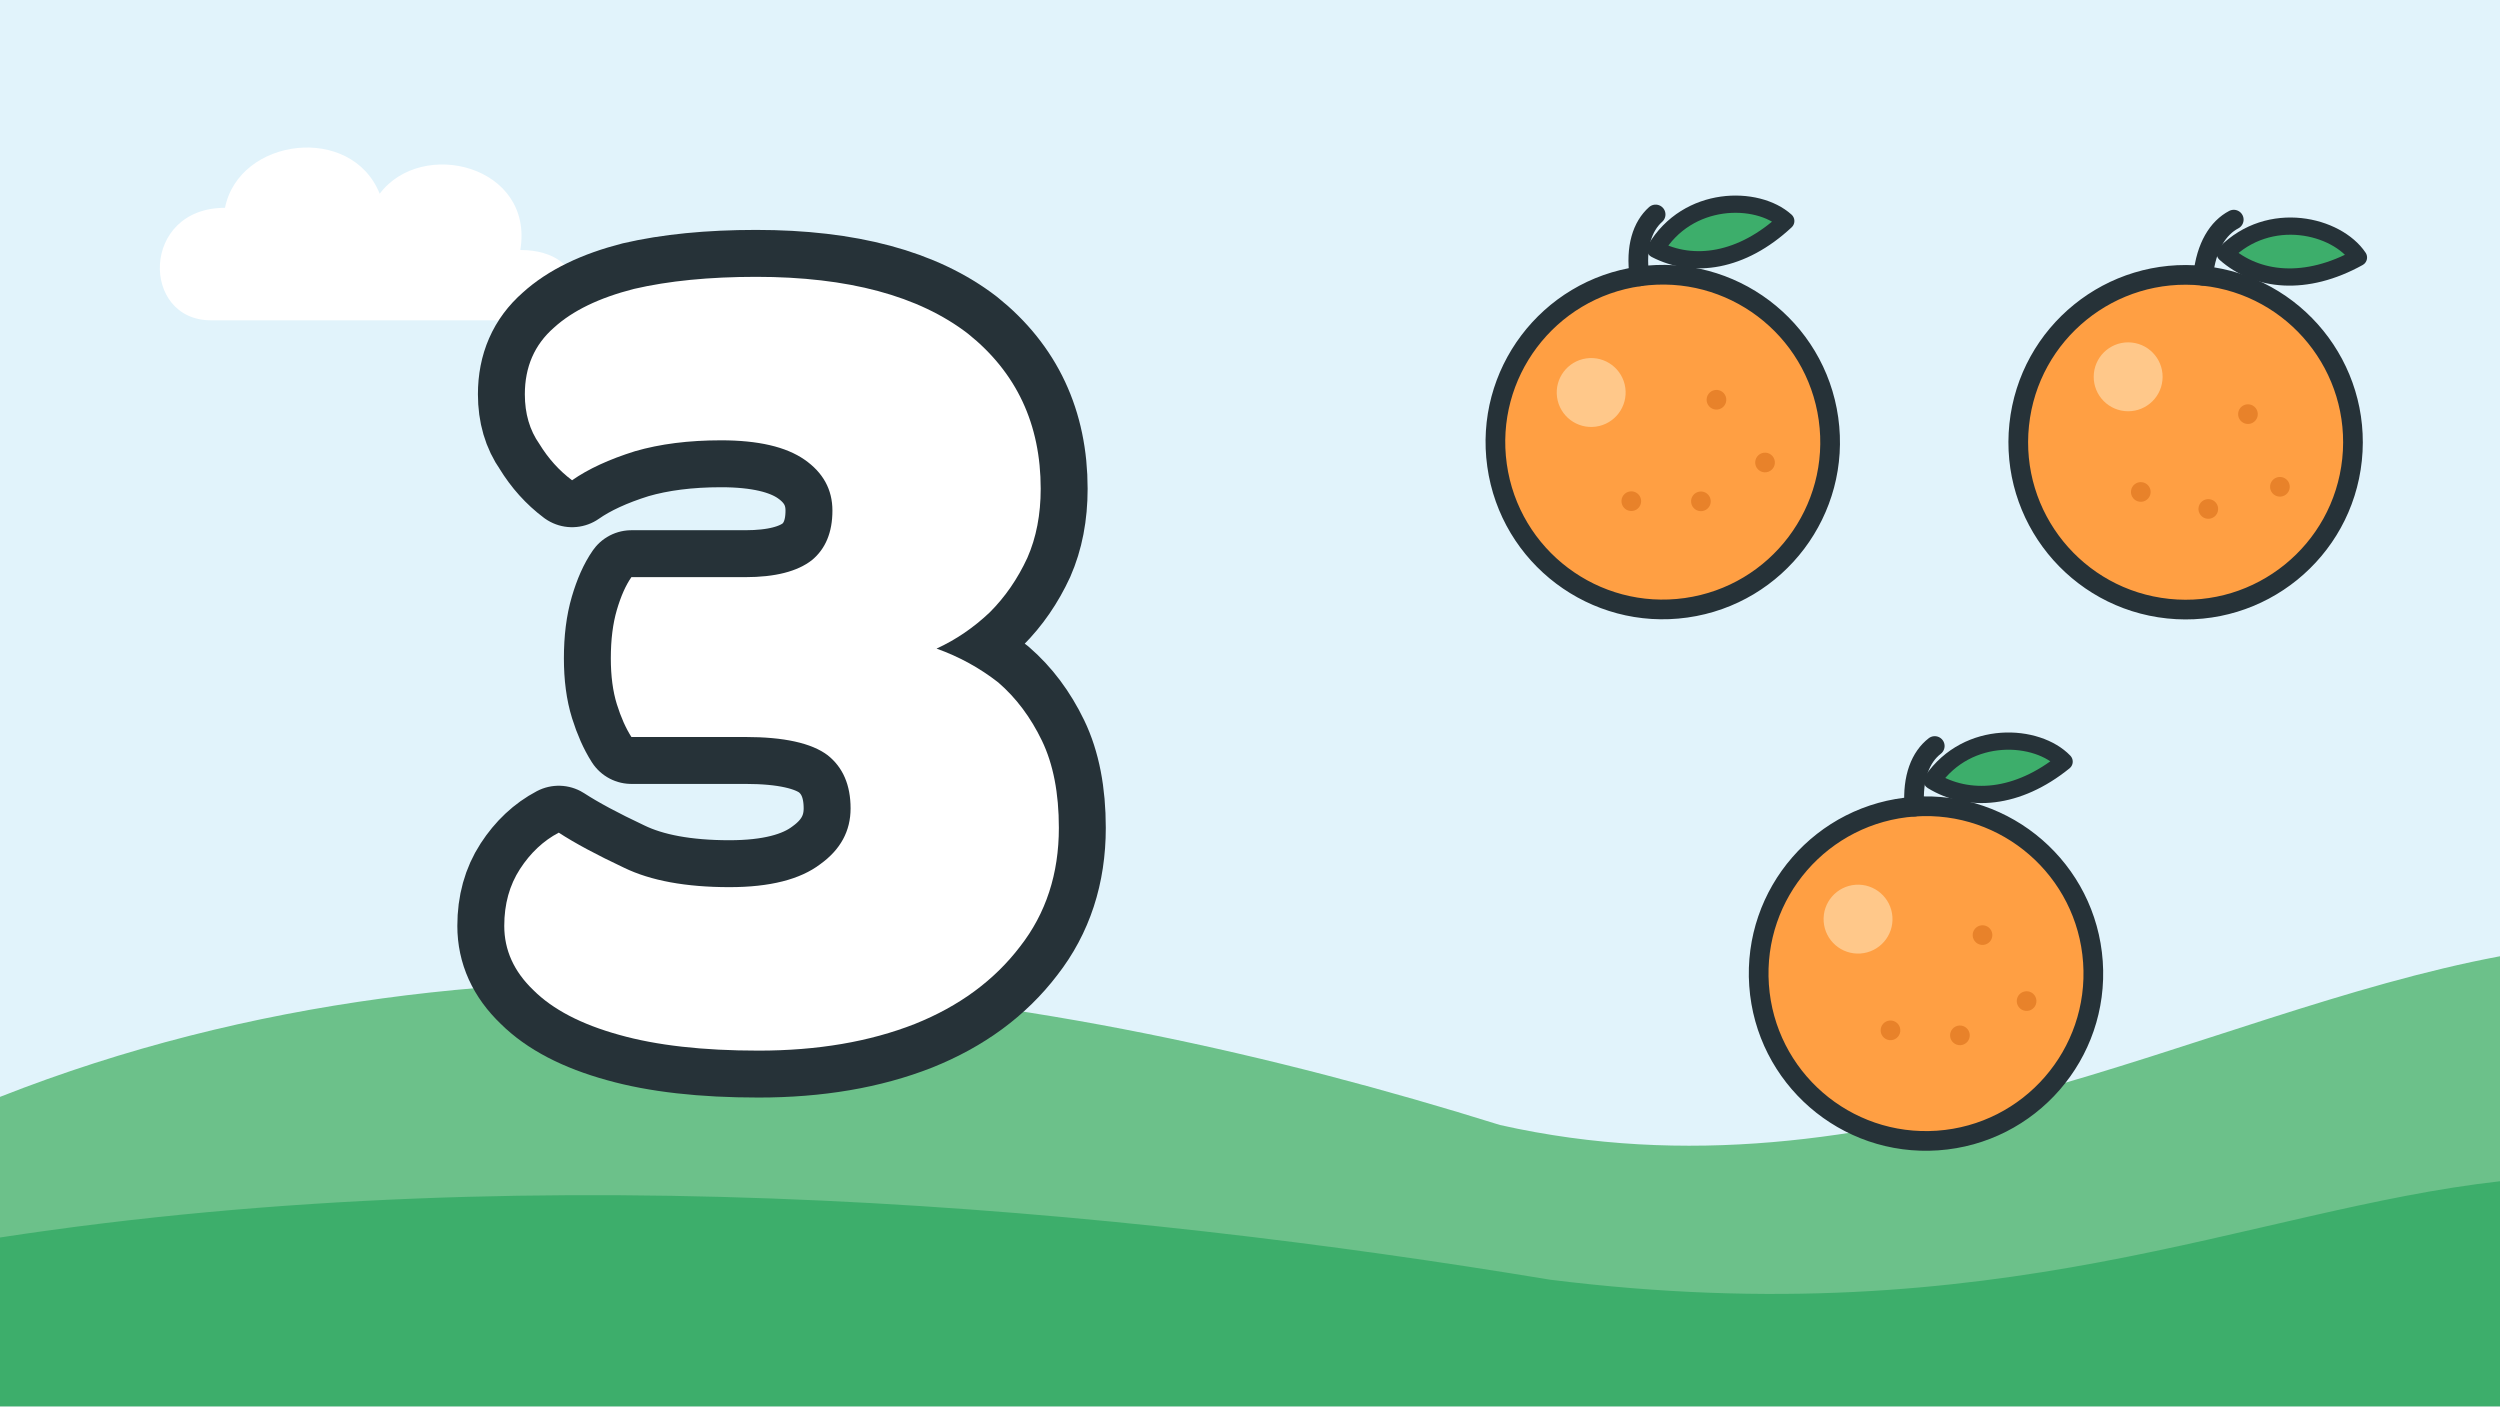
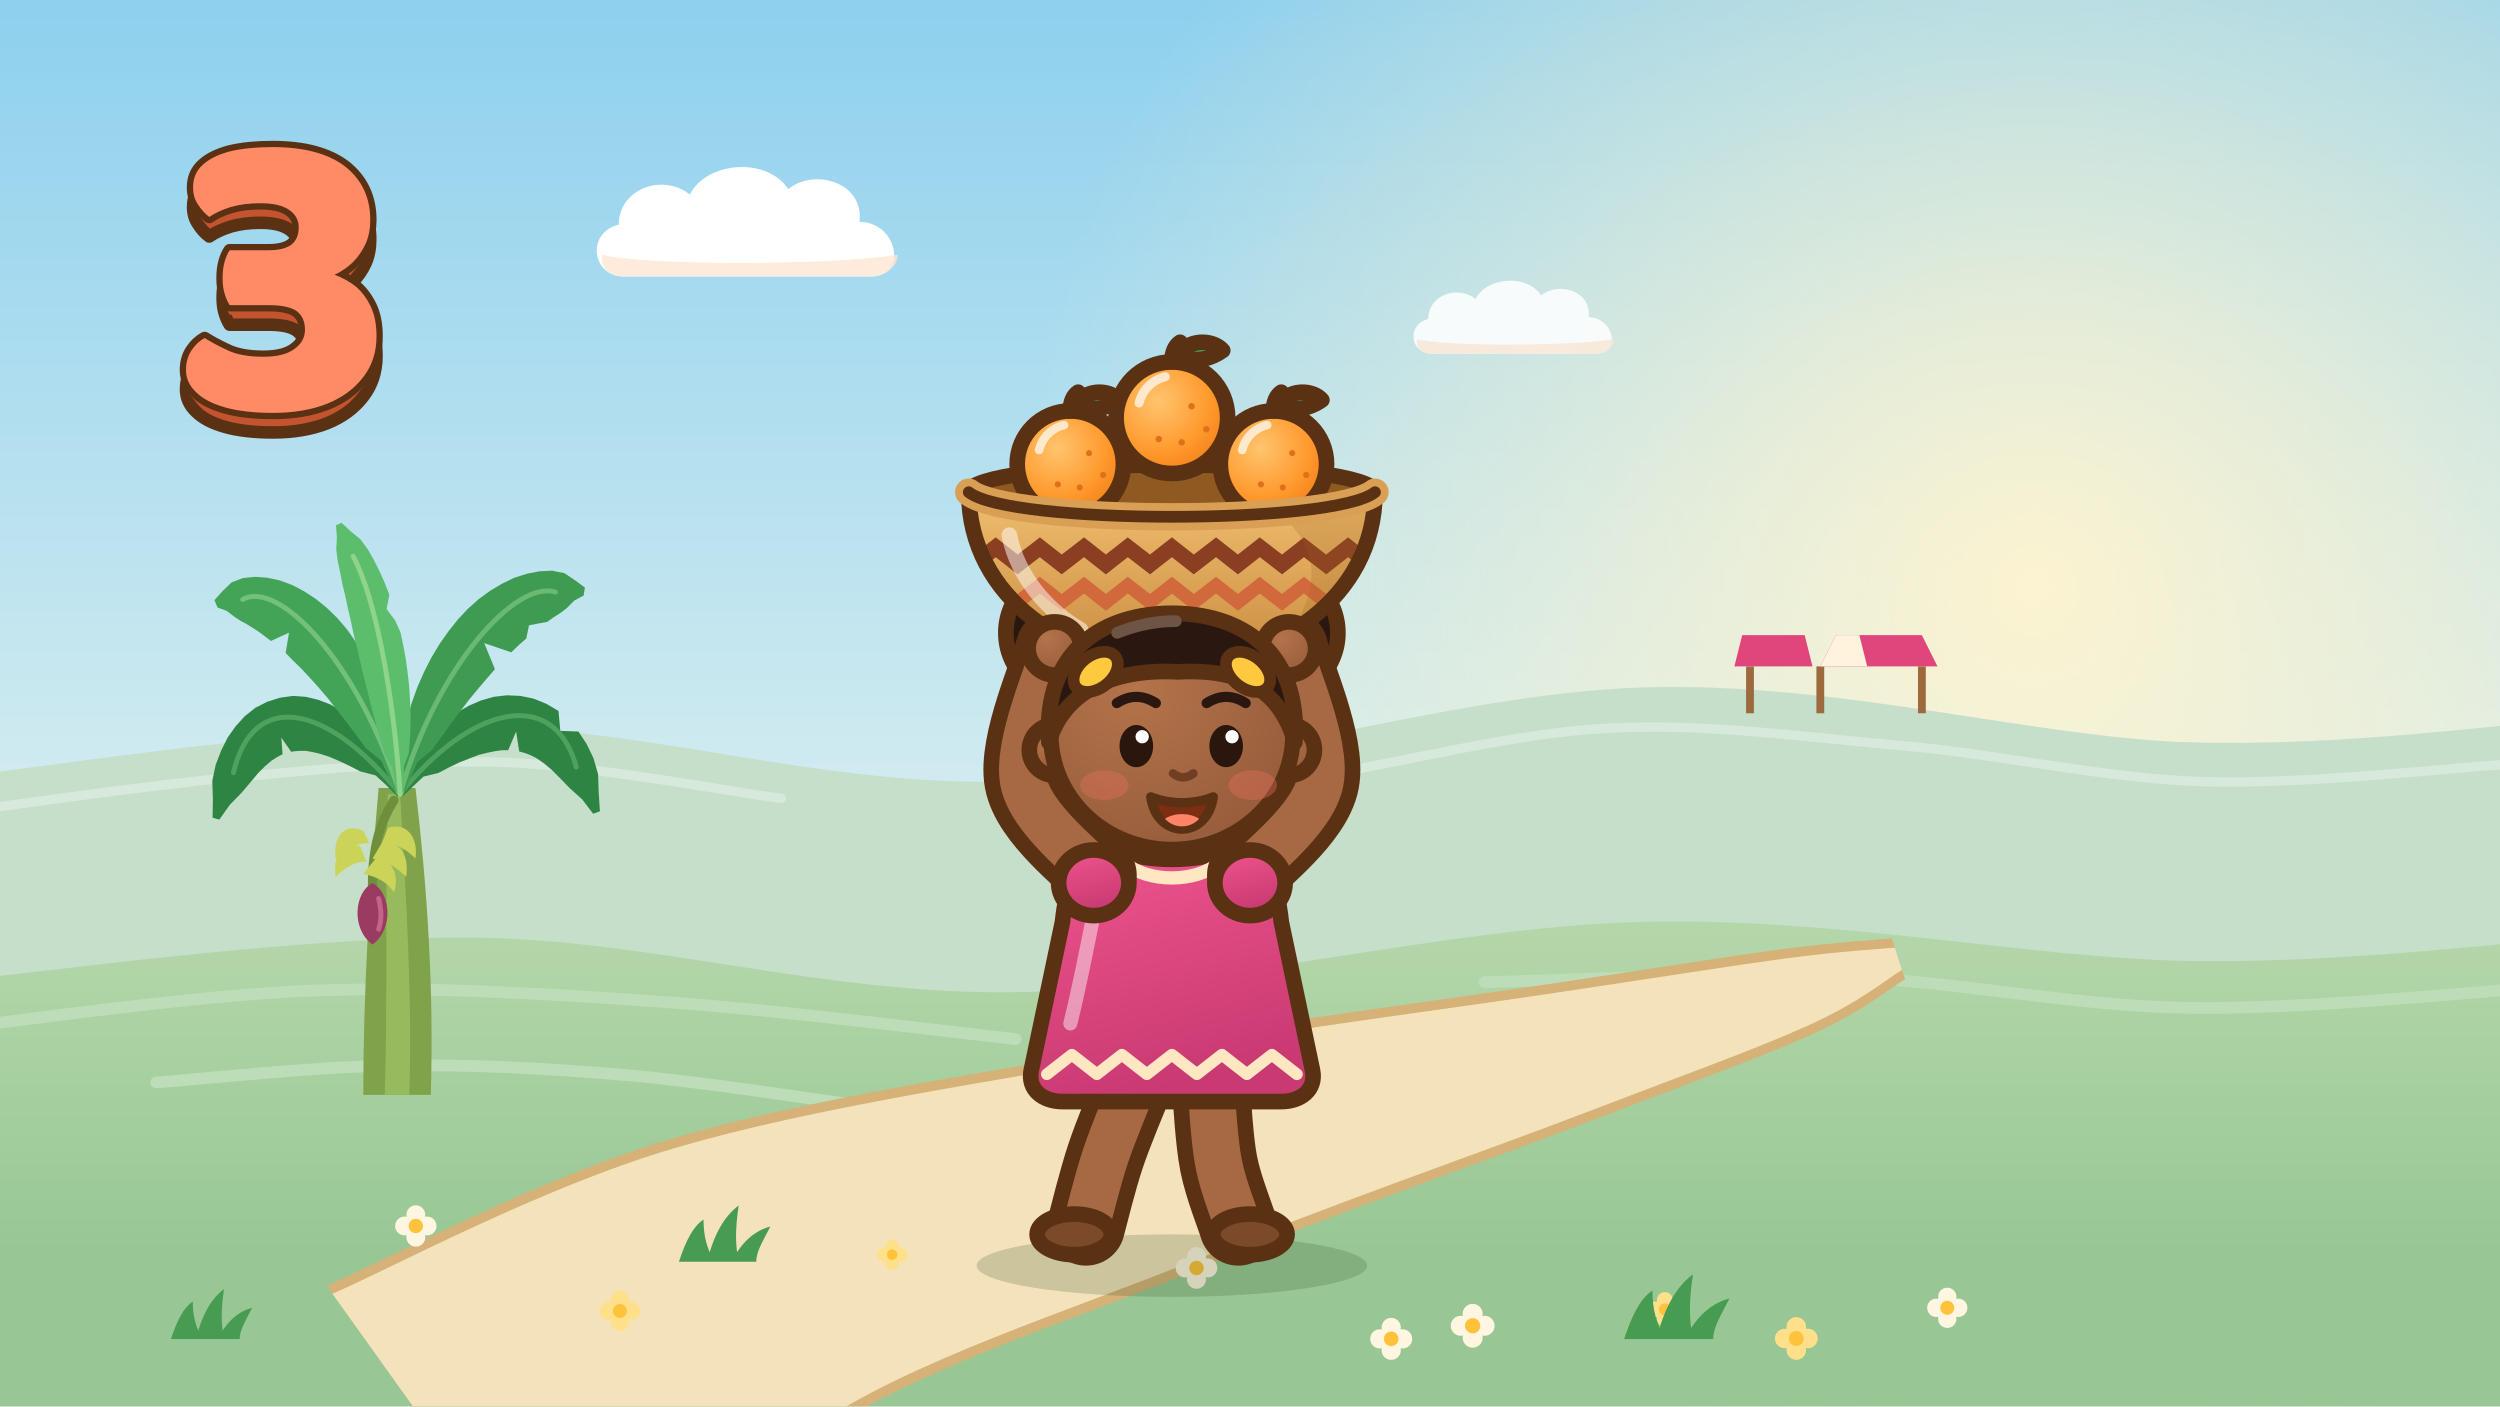
- <svg xmlns="http://www.w3.org/2000/svg" viewBox="0 0 320 180" width="320" height="180">
+ <svg xmlns="http://www.w3.org/2000/svg" viewBox="0 0 640 360" width="640" height="360" preserveAspectRatio="xMidYMid slice">
  <defs>
-     <g id="orange" stroke="#263238" stroke-linejoin="round" stroke-linecap="round">
-       <circle cx="50" cy="57" r="34" fill="#FF9F43" stroke-width="4" />
-       <circle cx="37" cy="45" r="7" fill="#FFC88A" stroke="none" />
-       <g fill="#E8822A" stroke="none">
+     <linearGradient id="tsky" x1="0" y1="0" x2="0" y2="1">
+       <stop offset="0" stop-color="#8ED0EE" />
+       <stop offset="0.7" stop-color="#E1F2F0" />
+       <stop offset="1" stop-color="#FFE5C0" />
+     </linearGradient>
+     <radialGradient id="tglow" cx="0.5" cy="0.5" r="0.5">
+       <stop offset="0" stop-color="#FFF4CF" stop-opacity="0.95" />
+       <stop offset="0.5" stop-color="#FFF4CF" stop-opacity="0.45" />
+       <stop offset="1" stop-color="#FFF4CF" stop-opacity="0" />
+     </radialGradient>
+     <linearGradient id="tmid" x1="0" y1="226" x2="0" y2="320" gradientUnits="userSpaceOnUse">
+       <stop offset="0" stop-color="#b8d9ad" />
+       <stop offset="1" stop-color="#98c795" />
+     </linearGradient>
+     <linearGradient id="tnear" x1="0" y1="280" x2="0" y2="360" gradientUnits="userSpaceOnUse">
+       <stop offset="0" stop-color="#9acf90" />
+       <stop offset="1" stop-color="#76bb75" />
+     </linearGradient>
+     <symbol id="cl" viewBox="0 0 120 46">
+       <path d="M14 44C2 44 0 28 12 25C12 12 28 6 38 14C44 2 66 0 74 12C84 4 102 10 100 24C114 24 118 44 104 44Z" fill="#FFFFFF" />
+       <path d="M14 44C8 44 5 40 6 36C20 40 90 40 114 36C114 40 110 44 104 44Z" fill="#FFE6D2" opacity=".8" />
+     </symbol>
+     <symbol id="bp" viewBox="0 0 140 190">
+       <path d="M62 190C61 156 63 124 67 90H79C82 124 84 156 84 190Z" fill="#7FA24A" />
+       <path d="M69 190C68 158 70 126 72 92H76C77 126 76 158 77 190Z" fill="#96BA5C" />
+       <path d="M72.9 91.3L70.2 87.3L67.3 83.5L65.9 78.4L63.2 74.6L60.2 71.1L56.9 68L53.4 65.4L49.6 63.2L45.7 61.5L41.5 60.3L37.2 59.8L32.8 60L28.5 60.9L24.3 62.6L20.4 64.9L19.8 71.4L13.9 71.6L11.2 75.7L9 80.3L7.5 85.5L7.3 91.5L6.9 97.6L9.1 98.4L12.7 93.7L16.8 90L19.9 86.8L22.6 84.1L25.1 82L27.4 80.4L29.5 79.3L31.4 78.6L33.2 78.1L34.2 71.6L36.8 77.7L38.8 77.7L41 78L43.5 78.5L46.3 79.2L49.2 80.3L52.5 81.6L55.9 83.2L59.5 85.1L64.4 86.3L67.7 89.4L71.1 92.7Z" fill="#2E8443" />
+       <path d="M72 92C50 64 22 56 14.6 83.2" fill="none" stroke="#5DAF68" stroke-width="1.6" stroke-linecap="round" opacity=".7" />
+       <path d="M72.9 92.8L76.5 89.1L80 85.9L85 84.6L88.7 82.7L92.1 81.1L95.2 79.8L98 78.9L100.5 78.3L102.7 77.9L104.5 77.9L106.1 78L107.5 78.2L110.7 73.6L110.3 79L112 79.9L113.9 81.1L116 82.9L118.3 85.2L120.8 88.2L123.7 91.6L127.5 95.5L130.9 100.3L133.1 99.7L133 93.6L133.2 87.7L132.1 82.5L130.3 77.8L128.2 73.6L125.6 69.9L122.6 66.6L119.2 63.9L115.3 61.9L111.2 60.6L106.9 60L102.7 60.3L98.6 61.3L94.7 62.8L91 65L87.6 67.5L84.4 70.6L81.4 74L78.6 77.9L77.1 83.1L74.1 87L71.1 91.2Z" fill="#2E8443" />
+       <path d="M72 92C96 62 120 58 126.3 85" fill="none" stroke="#5DAF68" stroke-width="1.6" stroke-linecap="round" opacity=".7" />
+       <path d="M73.2 91.7L71.9 85.8L70.4 80.2L71.1 73.7L69.9 68L68.3 62.5L66.4 57.2L64.2 52.2L61.8 47.5L59.1 43L56.2 38.9L53.1 35L49.8 31.5L46.3 28.4L42.6 25.7L38.7 23.4L34.8 21.5L30.7 20.2L26.6 19.4L22.5 19.2L18.5 20L14.9 22.4L11.8 24.7L12.2 27.3L15.2 28.9L17.7 31.4L19.8 33L22 34.4L24.1 35.9L26.9 36.4L30 37L30.9 41.3L33.3 43.4L35.8 45.8L44.6 42.8L41.1 51.3L43.8 54.4L46.6 57.7L49.5 61.2L52.4 65L55.4 69L58.4 73.2L61.6 77.6L66.4 81.6L68.7 86.9L70.8 92.3Z" fill="#3F9B52" />
+       <path d="M72 92C60 50 34 22 21.4 26.2" fill="none" stroke="#7CC67F" stroke-width="1.6" stroke-linecap="round" opacity=".7" />
+       <path d="M73.1 92.4L75.5 86.7L78.1 81.2L83.1 77.1L86.4 72.6L89.6 68.4L92.7 64.4L95.7 60.6L98.6 57.2L101.5 54L104.2 51.1L106.9 48.5L109.3 46L108.2 39.4L114.1 42.1L116.2 40.5L118.2 39L120.1 37.8L122 36.6L123.9 35.6L125.9 34.3L128.5 32.3L131.5 31.2L132.5 28.8L130 26L126.9 23L123.2 21.6L119.2 21.2L115.2 21.5L111.1 22.4L107.1 23.9L103.3 25.9L99.6 28.3L96 31.2L92.6 34.5L89.4 38.2L86.5 42.3L83.7 46.6L81.2 51.3L78.8 56.3L76.8 61.6L75 67.2L73.6 73L74.1 79.7L72.4 85.6L70.9 91.6Z" fill="#43A457" />
+       <path d="M72 92C86 48 112 22 123.3 28.6" fill="none" stroke="#86CC87" stroke-width="1.6" stroke-linecap="round" opacity=".7" />
+       <path d="M73.2 92.1L73.8 87.8L74.5 83.4L76.9 79.3L78.2 75.1L79.4 70.9L80.5 66.8L81.6 62.7L82.6 58.6L83.6 54.6L84.6 50.6L85.5 46.6L86.5 42.6L87.4 38.8L88.2 34.9L89.1 31.1L89.9 27.3L90.8 23.6L91.5 19.9L92.3 16.2L92.8 12.4L92.6 8.3L92.9 4.4L91.1 3.6L88.2 6.3L84.9 9L82.5 12.3L80.5 15.8L78.7 19.4L77 23.2L75.5 27.1L76.4 31.7L73.7 35.3L71.9 39.2L71 43.4L70.2 47.7L69.6 52L69.1 56.3L68.8 60.7L68.6 65.2L68.6 69.6L68.8 74.1L69.2 78.6L70.8 83.1L70.8 87.5L70.8 91.9Z" fill="#5CBE6C" />
+       <path d="M72 92C74 60 80 28 87.3 14.5" fill="none" stroke="#A6DB98" stroke-width="1.6" stroke-linecap="round" opacity=".7" />
+       <path d="M74 94C79 102 81 110 81 122" fill="none" stroke="#6F8F3C" stroke-width="3" stroke-linecap="round" />
+       <g fill="#CBD458">
+         <path d="M76 103C70 101 66 106 67 113C70 110 73 108 78 108Z" />
+         <path d="M78 108C72 107 69 112 70 119C73 116 76 114 81 113Z" />
+         <path d="M80 113C75 113 72 118 74 124C76 121 79 119 84 118Z" />
+         <path d="M84 104C90 101 94 106 93 113C90 110 87 108 82 108Z" />
+         <path d="M85 109C91 107 94 112 93 119C90 116 87 114 83 114Z" />
+       </g>
+       <path d="M81 121C87 124 88 136 81 141C74 136 75 124 81 121Z" fill="#9A3C62" />
+       <path d="M79 126C78 130 78 133 79 136" fill="none" stroke="#C5648A" stroke-width="1.6" stroke-linecap="round" />
+     </symbol>
+     <symbol id="fl" viewBox="0 0 20 20">
+       <g fill="currentColor">
+         <circle cx="10" cy="5" r="4.2" />
+         <circle cx="15" cy="10" r="4.2" />
+         <circle cx="10" cy="15" r="4.2" />
+         <circle cx="5" cy="10" r="4.2" />
+       </g>
+       <circle cx="10" cy="10" r="3.2" fill="#FFC23A" />
+     </symbol>
+     <symbol id="tf" viewBox="0 0 30 16">
+       <path d="M2 16C4 10 6 6 9 4C9 9 10 12 12 16ZM10 16C12 8 15 3 19 0C18 7 18 11 19 16ZM17 16C20 10 24 7 28 6C26 10 24 13 24 16Z" fill="currentColor" />
+     </symbol>
+     <radialGradient id="sk-keza" cx="0.35" cy="0.3" r="0.85">
+       <stop offset="0" stop-color="#B4744A" />
+       <stop offset="1" stop-color="#93593A" />
+     </radialGradient>
+     <linearGradient id="kz-dress" x1="0" y1="0" x2="0.3" y2="1">
+       <stop offset="0" stop-color="#F0558E" />
+       <stop offset="1" stop-color="#C93A72" />
+     </linearGradient>
+     <radialGradient id="g-orange" cx="0.38" cy="0.35" r="0.75">
+       <stop offset="0" stop-color="#FFC46E" />
+       <stop offset="0.6" stop-color="#FF9A2E" />
+       <stop offset="1" stop-color="#F07A12" />
+     </radialGradient>
+     <g id="fr-orange" stroke="#5A3112" stroke-linejoin="round">
+       <circle cx="50" cy="57" r="34" fill="url(#g-orange)" />
+       <path d="M30 48C32 40 38 34 46 32" fill="none" stroke="#fff" stroke-opacity=".7" stroke-width="5.5" stroke-linecap="round" />
+       <g fill="#E0711A" stroke="none">
        <circle cx="62" cy="50" r="2" />
-         <circle cx="56" cy="70" r="2" />
-         <circle cx="70" cy="64" r="2" />
-         <circle cx="42" cy="68" r="2" />
+         <circle cx="56" cy="72" r="2" />
+         <circle cx="71" cy="64" r="2" />
+         <circle cx="42" cy="70" r="2" />
      </g>
-       <path d="M50 23C50 17 52 13 55 11" fill="none" stroke-width="4" />
-       <path d="M54 18C62 8 76 10 81 16C71 23 61 23 54 18Z" fill="#3DAE6B" stroke-width="3.5" />
+       <path d="M50 23C50 17 52 13 55 11" fill="none" stroke-linecap="round" />
+       <path d="M54 18C62 8 76 10 81 16C71 23 61 23 54 18Z" fill="#3DAE6B" />
+     </g>
+     <linearGradient id="g-basket" x1="0" y1="0" x2="0" y2="1">
+       <stop offset="0" stop-color="#F0BE6E" />
+       <stop offset="1" stop-color="#C98B40" />
+     </linearGradient>
+     <clipPath id="bk3">
+       <path d="M-52 -196C-52 -168.7 -26 -152 0 -152C26 -152 52 -168.7 52 -196C41.6 -187.6 -41.6 -187.6 -52 -196Z" />
+     </clipPath>
+     <g id="n3">
+       <path transform="translate(-25.4 0)" d="M23.3-62.3L23.3-62.3Q34.7-62.3 40.8-57.6Q46.8-52.8 46.8-44.8L46.8-44.8Q46.8-41.6 45.7-39.1Q44.5-36.5 42.6-34.6Q40.6-32.7 38.2-31.6L38.2-31.6Q41-30.6 43.3-28.8Q45.5-26.9 46.9-24Q48.3-21.1 48.3-16.8L48.3-16.8Q48.3-11.1 45.1-7.0Q41.9-2.8 36.4-0.6Q30.8 1.6 23.5 1.6L23.5 1.6Q16.6 1.6 12.0 0.3Q7.3-1 4.9-3.4Q2.5-5.7 2.5-8.7L2.5-8.7Q2.5-11.4 3.8-13.4Q5.1-15.4 7-16.4L7-16.4Q9-15.1 12.4-13.5Q15.7-11.9 21.1-11.9L21.1-11.9Q26.1-11.9 28.6-13.8Q31.1-15.6 31.1-18.4L31.1-18.4Q31.1-21.3 29.2-22.8Q27.2-24.3 22.4-24.3L22.4-24.3L13-24.3Q12.3-25.4 11.8-27Q11.3-28.6 11.3-30.8L11.3-30.8Q11.3-33.1 11.8-34.8Q12.3-36.5 13-37.5L13-37.5L22.4-37.5Q26.1-37.5 27.9-38.9Q29.6-40.3 29.6-43L29.6-43Q29.6-45.6 27.3-47.2Q25-48.8 20.4-48.8L20.4-48.8Q16.4-48.8 13.3-47.9Q10.1-46.9 8.1-45.5L8.1-45.5Q6.5-46.7 5.4-48.5Q4.2-50.2 4.2-52.6L4.2-52.6Q4.2-56 6.6-58.1Q8.9-60.2 13.2-61.3Q17.5-62.3 23.3-62.3Z" />
    </g>
  </defs>
-   <rect width="320" height="180" fill="#E1F3FB" />
-   <path transform="translate(18 14) scale(0.9)" d="M10 30C0 30 0 14 12 14C14 4 30 2 34 12C40 4 56 8 54 20C64 20 64 30 56 30Z" fill="#FFFFFF" />
-   <path d="M0 140.4C64 115.2 134.4 126 192 144C240 154.8 281.6 129.6 320 122.4V180H0Z" fill="#6CC18A" />
-   <path d="M0 158.4C70.4 147.6 144 154.8 198.4 163.8C256 171 288 154.8 320 151.2V180H0Z" fill="#3DAE6B" />
-   <g transform="translate(60.67 132) scale(1.55)" fill="#FFFFFF" stroke="#263238" stroke-width="7.75" stroke-linejoin="round" paint-order="stroke">
-     <path transform="translate(0 0)" d="M23.3-62.3L23.3-62.3Q34.7-62.3 40.8-57.6Q46.8-52.8 46.8-44.8L46.8-44.8Q46.8-41.6 45.7-39.1Q44.5-36.5 42.6-34.6Q40.6-32.7 38.2-31.6L38.2-31.6Q41-30.6 43.3-28.8Q45.5-26.9 46.9-24Q48.3-21.1 48.3-16.8L48.3-16.8Q48.3-11.1 45.1-7.0Q41.9-2.8 36.4-0.6Q30.8 1.6 23.5 1.6L23.5 1.6Q16.6 1.6 12.0 0.3Q7.3-1 4.9-3.4Q2.5-5.7 2.5-8.7L2.5-8.7Q2.5-11.4 3.8-13.4Q5.1-15.4 7-16.4L7-16.4Q9-15.1 12.4-13.5Q15.7-11.9 21.1-11.9L21.1-11.9Q26.1-11.9 28.6-13.8Q31.1-15.6 31.1-18.4L31.1-18.4Q31.1-21.3 29.2-22.8Q27.2-24.3 22.4-24.3L22.4-24.3L13-24.3Q12.3-25.4 11.8-27Q11.3-28.6 11.3-30.8L11.3-30.8Q11.3-33.1 11.8-34.8Q12.3-36.5 13-37.5L13-37.5L22.4-37.5Q26.1-37.5 27.9-38.9Q29.6-40.3 29.6-43L29.6-43Q29.6-45.6 27.3-47.2Q25-48.8 20.4-48.8L20.4-48.8Q16.4-48.8 13.3-47.9Q10.1-46.9 8.1-45.5L8.1-45.5Q6.5-46.7 5.4-48.5Q4.2-50.2 4.2-52.6L4.2-52.6Q4.2-56 6.6-58.1Q8.9-60.2 13.2-61.3Q17.5-62.3 23.3-62.3Z" />
-   </g>
-   <use href="#orange" transform="translate(180.72 20.72) scale(0.63) rotate(-8 50 50)" />
-   <use href="#orange" transform="translate(248.72 20.72) scale(0.63) rotate(6 50 50)" />
-   <use href="#orange" transform="translate(214.72 88.72) scale(0.63) rotate(-4 50 50)" />
+   <rect width="640" height="360" fill="url(#tsky)" />
+   <circle cx="520" cy="150" r="260" fill="url(#tglow)" />
+   <use href="#cl" x="150" y="40" width="84" height="32.2" />
+   <use href="#cl" x="360" y="70" width="56" height="21.5" opacity=".85" />
+   <path d="M-20 200c23.3-2.3 93.3-14 140-14c46.7 0 90 15.7 140 14c50-1.7 110-22.3 160-24c50-1.7 100 12.7 140 14c40 1.3 83.3-5 100-6V360H-20Z" fill="#c6dfca" />
+   <path d="M260 210c12.7-1.9 50.7-7.3 76-11.2c25.3-3.9 50.7-11.1 76-12.4c25.3-1.3 50.7 2.4 76 4.6c25.3 2.3 50.7 8.3 76 9.1c25.3.8 63.3-3.5 76-4.3M-10 207.8c11.7-1.4 46.7-6.7 70-8.8c23.3-2.1 46.7-4.7 70-3.8c23.3 1 58.3 7.7 70 9.2" fill="none" stroke="#d7e9da" stroke-width="2.4" stroke-linecap="round" />
+   <g transform="translate(470 182.6)">
+     <path d="M-22 0V-12M22 0V-12M-4 0V-12" stroke="#9C6A3C" stroke-width="2" />
+     <path d="M-26 -12H-6L-8 -20H-24ZM-4 -12H26L22 -20H0Z" fill="#E0457B" />
+     <path d="M-4 -12H8L6 -20H0Z" fill="#FFF3DE" />
+   </g>
+   <path d="M-20 252c23.3-2 93.3-12.3 140-12c46.7.3 90 14.7 140 14c50-.7 110-16.7 160-18c50-1.3 100 9.3 140 10c40 .7 83.3-5 100-6V360H-20Z" fill="url(#tmid)" />
+   <path d="M-10 263c15-1.6 60-8.3 90-9.4c30-1.1 60 .8 90 2.9c30 2.1 75 7.9 90 9.5M40 277.1c10-.7 40-4 60-4.3c20-.4 40 .7 60 2.4c20 1.7 50 6.5 60 7.8M380 251.4c15-.2 60-2.6 90-1.5c30 1.1 60 7.6 90 8.1c30 .5 75-4.3 90-5.2" fill="none" stroke="#bdddb9" stroke-width="3" stroke-linecap="round" />
+   <path d="M156.3 430.9c8.6-10.4 26.4-44.6 51.7-62.4c25.3-17.7 67.3-30.7 100.1-44.1c32.8-13.5 70.8-26.6 96.6-36.5c25.8-9.9 44.6-16.6 58.5-22.8c13.8-6.2 20.4-12 24.5-14.4L484.3 240.2c-4.6.5-12.6.8-27.5 2.7c-14.8 2-34 5.1-61.5 9.2c-27.5 4.1-66.2 9-103.4 15.5c-37.2 6.6-85.2 13.6-119.9 23.9c-34.7 10.2-73.6 31.4-88.3 37.6Z" fill="#D6B178" />
+   <path d="M154.9 428.8c8.6-10.4 26.6-44.7 52-62.6c25.4-17.8 67.7-30.8 100.5-44.2c32.9-13.5 70.8-26.6 96.7-36.5c25.8-9.9 44.6-16.6 58.4-22.8c13.8-6.2 20.4-12 24.4-14.4L485.1 242.6c-4.6.4-12.7.8-27.6 2.7c-14.8 2-34.1 5.1-61.6 9.2c-27.5 4.1-66.2 9-103.3 15.5c-37.2 6.6-84.9 13.6-119.5 23.8c-34.6 10.1-73.3 31.1-88 37.4Z" fill="#F4E2BB" />
+   <use href="#bp" transform="matrix(-1 0 0 1 208 0)" x="49" y="131" width="110" height="149.3" />
+   <g color="#FFF6E2">
+     <use href="#fl" x="350.3" y="336.9" width="11.7" height="11.7" />
+     <use href="#fl" x="300.5" y="318.8" width="11.6" height="11.6" />
+     <use href="#fl" x="370.9" y="333.3" width="12.2" height="12.2" />
+     <use href="#fl" x="492.9" y="329.2" width="11.2" height="11.2" />
+     <use href="#fl" x="100.7" y="308.1" width="11.5" height="11.5" />
+   </g>
+   <g color="#FFE08A">
+     <use href="#fl" x="224.2" y="317" width="8.4" height="8.4" />
+     <use href="#fl" x="421.4" y="330.4" width="9.6" height="9.6" />
+     <use href="#fl" x="453.9" y="336.7" width="11.9" height="11.9" />
+     <use href="#fl" x="153.1" y="330" width="11.2" height="11.2" />
+   </g>
+   <g color="#479C51">
+     <use href="#tf" x="413.7" y="326.2" width="31.1" height="16.6" />
+     <use href="#tf" x="172" y="308.6" width="27" height="14.4" />
+     <use href="#tf" x="42.1" y="330" width="24.1" height="12.8" />
+   </g>
+   <ellipse cx="300" cy="324" rx="50" ry="8" fill="#2E4A1E" opacity="0.2" />
+   <g transform="translate(300 322)">
+     <g fill="#2A1810" stroke="#5A3112" stroke-width="4">
+       <circle cx="-26" cy="-160" r="16.5" />
+       <circle cx="26" cy="-160" r="16.5" />
+     </g>
+     <path d="M-33 -166c3-5 8-7 13-6M19 -170c4-3 9-3 13 0" fill="none" stroke="#5B3A28" stroke-width="2.6" stroke-linecap="round" />
+     <path d="M-10-44c-1.2 3-5 12-7 18c-2 6-4.2 15-5 18" fill="none" stroke="#5A3112" stroke-width="20" stroke-linecap="round" stroke-linejoin="round" />
+     <path d="M-10-44c-1.2 3-5 12-7 18c-2 6-4.2 15-5 18" fill="none" stroke="#a76944" stroke-width="12" stroke-linecap="round" stroke-linejoin="round" />
+     <path d="M10-44c.3 3.3.8 14 2 20c1.2 6 4.2 13.3 5 16" fill="none" stroke="#5A3112" stroke-width="20" stroke-linecap="round" stroke-linejoin="round" />
+     <path d="M10-44c.3 3.3.8 14 2 20c1.2 6 4.2 13.3 5 16" fill="none" stroke="#a76944" stroke-width="12" stroke-linecap="round" stroke-linejoin="round" />
+     <ellipse cx="-25" cy="-6" rx="9.5" ry="5.2" fill="#7A4A2A" stroke="#5A3112" stroke-width="4" />
+     <ellipse cx="20" cy="-6" rx="9.5" ry="5.2" fill="#7A4A2A" stroke="#5A3112" stroke-width="4" />
+     <path d="M-15 -105C-24 -103-27-96-28-86L-36 -48C-37 -43-33 -40-28 -40H28C33 -40 37 -43 36 -48L28-86C27-96 24-103 15-105C8-101-8-101-15-105Z" fill="url(#kz-dress)" stroke="#5A3112" stroke-width="4" stroke-linejoin="round" />
+     <path d="M-32 -47L-25.6 -52L-19.2 -47L-12.8 -52L-6.4 -47L0 -52L6.4 -47L12.8 -52L19.2 -47L25.6 -52L32 -47" fill="none" stroke="#FFE7C2" stroke-width="3" stroke-linejoin="round" stroke-linecap="round" />
+     <path d="M-12 -101C-6-96 6-96 12-101" fill="none" stroke="#FFE7C2" stroke-width="3.4" stroke-linecap="round" />
+     <path d="M-20 -88C-22 -78-24 -68-26 -60" fill="none" stroke="#fff" stroke-width="3.6" stroke-linecap="round" opacity=".45" />
+     <path d="M-19-98c-3.2-4-17.2-14.3-19-24c-1.8-9.7 6.7-28.3 8-34" fill="none" stroke="#5A3112" stroke-width="20" stroke-linecap="round" stroke-linejoin="round" />
+     <path d="M-19-98c-3.2-4-17.2-14.3-19-24c-1.8-9.7 6.7-28.3 8-34" fill="none" stroke="#a76944" stroke-width="12" stroke-linecap="round" stroke-linejoin="round" />
+     <path d="M19-98c3.2-4 17.2-14.3 19-24c1.8-9.7-6.7-28.3-8-34" fill="none" stroke="#5A3112" stroke-width="20" stroke-linecap="round" stroke-linejoin="round" />
+     <path d="M19-98c3.2-4 17.2-14.3 19-24c1.8-9.7-6.7-28.3-8-34" fill="none" stroke="#a76944" stroke-width="12" stroke-linecap="round" stroke-linejoin="round" />
+     <ellipse cx="0" cy="-196" rx="52" ry="7" fill="#8E5A22" stroke="#5A3112" stroke-width="4" />
+     <use href="#fr-orange" transform="translate(-46 -226) scale(0.4)" stroke-width="10" />
+     <use href="#fr-orange" transform="translate(6 -226) scale(0.4)" stroke-width="10" />
+     <use href="#fr-orange" transform="translate(-21 -239) scale(0.42)" stroke-width="9.52" />
+     <path d="M-52 -196C-52 -168.7 -26 -152 0 -152C26 -152 52 -168.7 52 -196C41.6 -187.6 -41.6 -187.6 -52 -196Z" fill="url(#g-basket)" />
+     <g clip-path="url(#bk3)">
+       <path d="M-62 -177.5L-56.4 -181.9L-50.7 -177.5L-45.1 -181.9L-39.5 -177.5L-33.8 -181.9L-28.2 -177.5L-22.5 -181.9L-16.9 -177.5L-11.3 -181.9L-5.6 -177.5L0 -181.9L5.6 -177.5L11.3 -181.9L16.9 -177.5L22.5 -181.9L28.2 -177.5L33.8 -181.9L39.5 -177.5L45.1 -181.9L50.7 -177.5L56.4 -181.9L62 -177.5" fill="none" stroke="#8A3E22" stroke-width="4" stroke-linejoin="miter" />
+       <path d="M-62 -167.8L-56.4 -172.2L-50.7 -167.8L-45.1 -172.2L-39.5 -167.8L-33.8 -172.2L-28.2 -167.8L-22.5 -172.2L-16.9 -167.8L-11.3 -172.2L-5.6 -167.8L0 -172.2L5.6 -167.8L11.3 -172.2L16.9 -167.8L22.5 -172.2L28.2 -167.8L33.8 -172.2L39.5 -167.8L45.1 -172.2L50.7 -167.8L56.4 -172.2L62 -167.8" fill="none" stroke="#D2693C" stroke-width="3.4" stroke-linejoin="miter" />
+       <path d="M18.2 -196C46.8 -182.8 36.4 -160.8 15.6 -146H60V-196Z" fill="#9C6420" opacity=".22" />
+     </g>
+     <path d="M-52 -196C-52 -168.7 -26 -152 0 -152C26 -152 52 -168.7 52 -196C41.6 -187.6 -41.6 -187.6 -52 -196Z" fill="none" stroke="#5A3112" stroke-width="4" stroke-linejoin="round" />
+     <path d="M-52 -196C-41.6 -187.6 41.6 -187.6 52 -196" fill="none" stroke="#D9A055" stroke-width="7" stroke-linecap="round" />
+     <path d="M-52 -196C-41.6 -187.6 41.6 -187.6 52 -196" fill="none" stroke="#5A3112" stroke-width="3" stroke-linecap="round" />
+     <path d="M-41.6 -185C-39.5 -174 -31.2 -165.2 -23.4 -160.8" fill="none" stroke="#fff" stroke-width="4" stroke-linecap="round" opacity=".5" />
+     <circle cx="-30" cy="-156" r="6.8" fill="url(#sk-keza)" stroke="#5A3112" stroke-width="4" />
+     <circle cx="30" cy="-156" r="6.8" fill="url(#sk-keza)" stroke="#5A3112" stroke-width="4" />
+     <g fill="url(#kz-dress)" stroke="#5A3112" stroke-width="4">
+       <ellipse cx="-20" cy="-96" rx="9" ry="8.4" />
+       <ellipse cx="20" cy="-96" rx="9" ry="8.4" />
+     </g>
+     <g fill="url(#sk-keza)" stroke="#5A3112" stroke-width="4">
+       <circle cx="-30" cy="-130" r="6.5" />
+       <circle cx="30" cy="-130" r="6.5" />
+       <ellipse cx="0" cy="-134" rx="31" ry="29.5" />
+     </g>
+     <path d="M-31.5 -132C-33 -156-17 -165 0 -165C17 -165 33 -156 31.5 -132C28 -144 19.6 -151 1.6 -150C-16.4 -151-28 -144-31.5 -132Z" fill="#2A1810" stroke="#5A3112" stroke-width="4" stroke-linejoin="round" />
+     <g fill="#FFC93F" stroke="#5A3112" stroke-width="3">
+       <ellipse cx="-19.5" cy="-150" rx="6.4" ry="4.2" transform="rotate(-38 -19.5 -150)" />
+       <ellipse cx="19.5" cy="-150" rx="6.4" ry="4.2" transform="rotate(38 19.5 -150)" />
+     </g>
+     <path d="M-14 -160C-9 -162-4 -163 1 -163" fill="none" stroke="#6E5444" stroke-width="3" stroke-linecap="round" />
+     <ellipse cx="-9.1" cy="-131" rx="4.3" ry="5.4" fill="#2A160C" />
+     <circle cx="-7.6" cy="-133.4" r="1.7" fill="#fff" />
+     <ellipse cx="13.9" cy="-131" rx="4.3" ry="5.4" fill="#2A160C" />
+     <circle cx="15.4" cy="-133.4" r="1.7" fill="#fff" />
+     <path d="M-14.1 -142q5 -3.2 10 0M8.9 -142q5 -3.2 10 0" fill="none" stroke="#2A1810" stroke-width="2.6" stroke-linecap="round" />
+     <g fill="#E86F5C" opacity=".38">
+       <ellipse cx="-17.3" cy="-121" rx="6.2" ry="3.8" />
+       <ellipse cx="20.7" cy="-121" rx="6.2" ry="3.8" />
+     </g>
+     <path d="M0.3 -124q2.6 2 5.2 0" fill="none" stroke="#5A2E16" stroke-width="2.2" stroke-linecap="round" opacity=".7" />
+     <path d="M-5.4 -118c1.5 11 14.5 11 16 0c-5 2-11 2-16 0Z" fill="#7C2D12" stroke="#5A3112" stroke-width="2.4" stroke-linejoin="round" />
+     <path d="M-1.8 -112.4c2.6-1.6 6.2-1.6 8.8 0c-2.4 2.6-6.4 2.6-8.8 0Z" fill="#FF8467" />
+   </g>
+   <g transform="translate(72 104) scale(1.065)" stroke-linejoin="round">
+     <use href="#n3" y="4.7" fill="#C4532F" stroke="#5A3112" stroke-width="3.01" />
+     <use href="#n3" y="2.3" fill="#C4532F" />
+     <use href="#n3" fill="#FF8A66" stroke="#5A3112" stroke-width="3.01" paint-order="stroke" />
+   </g>
</svg>
